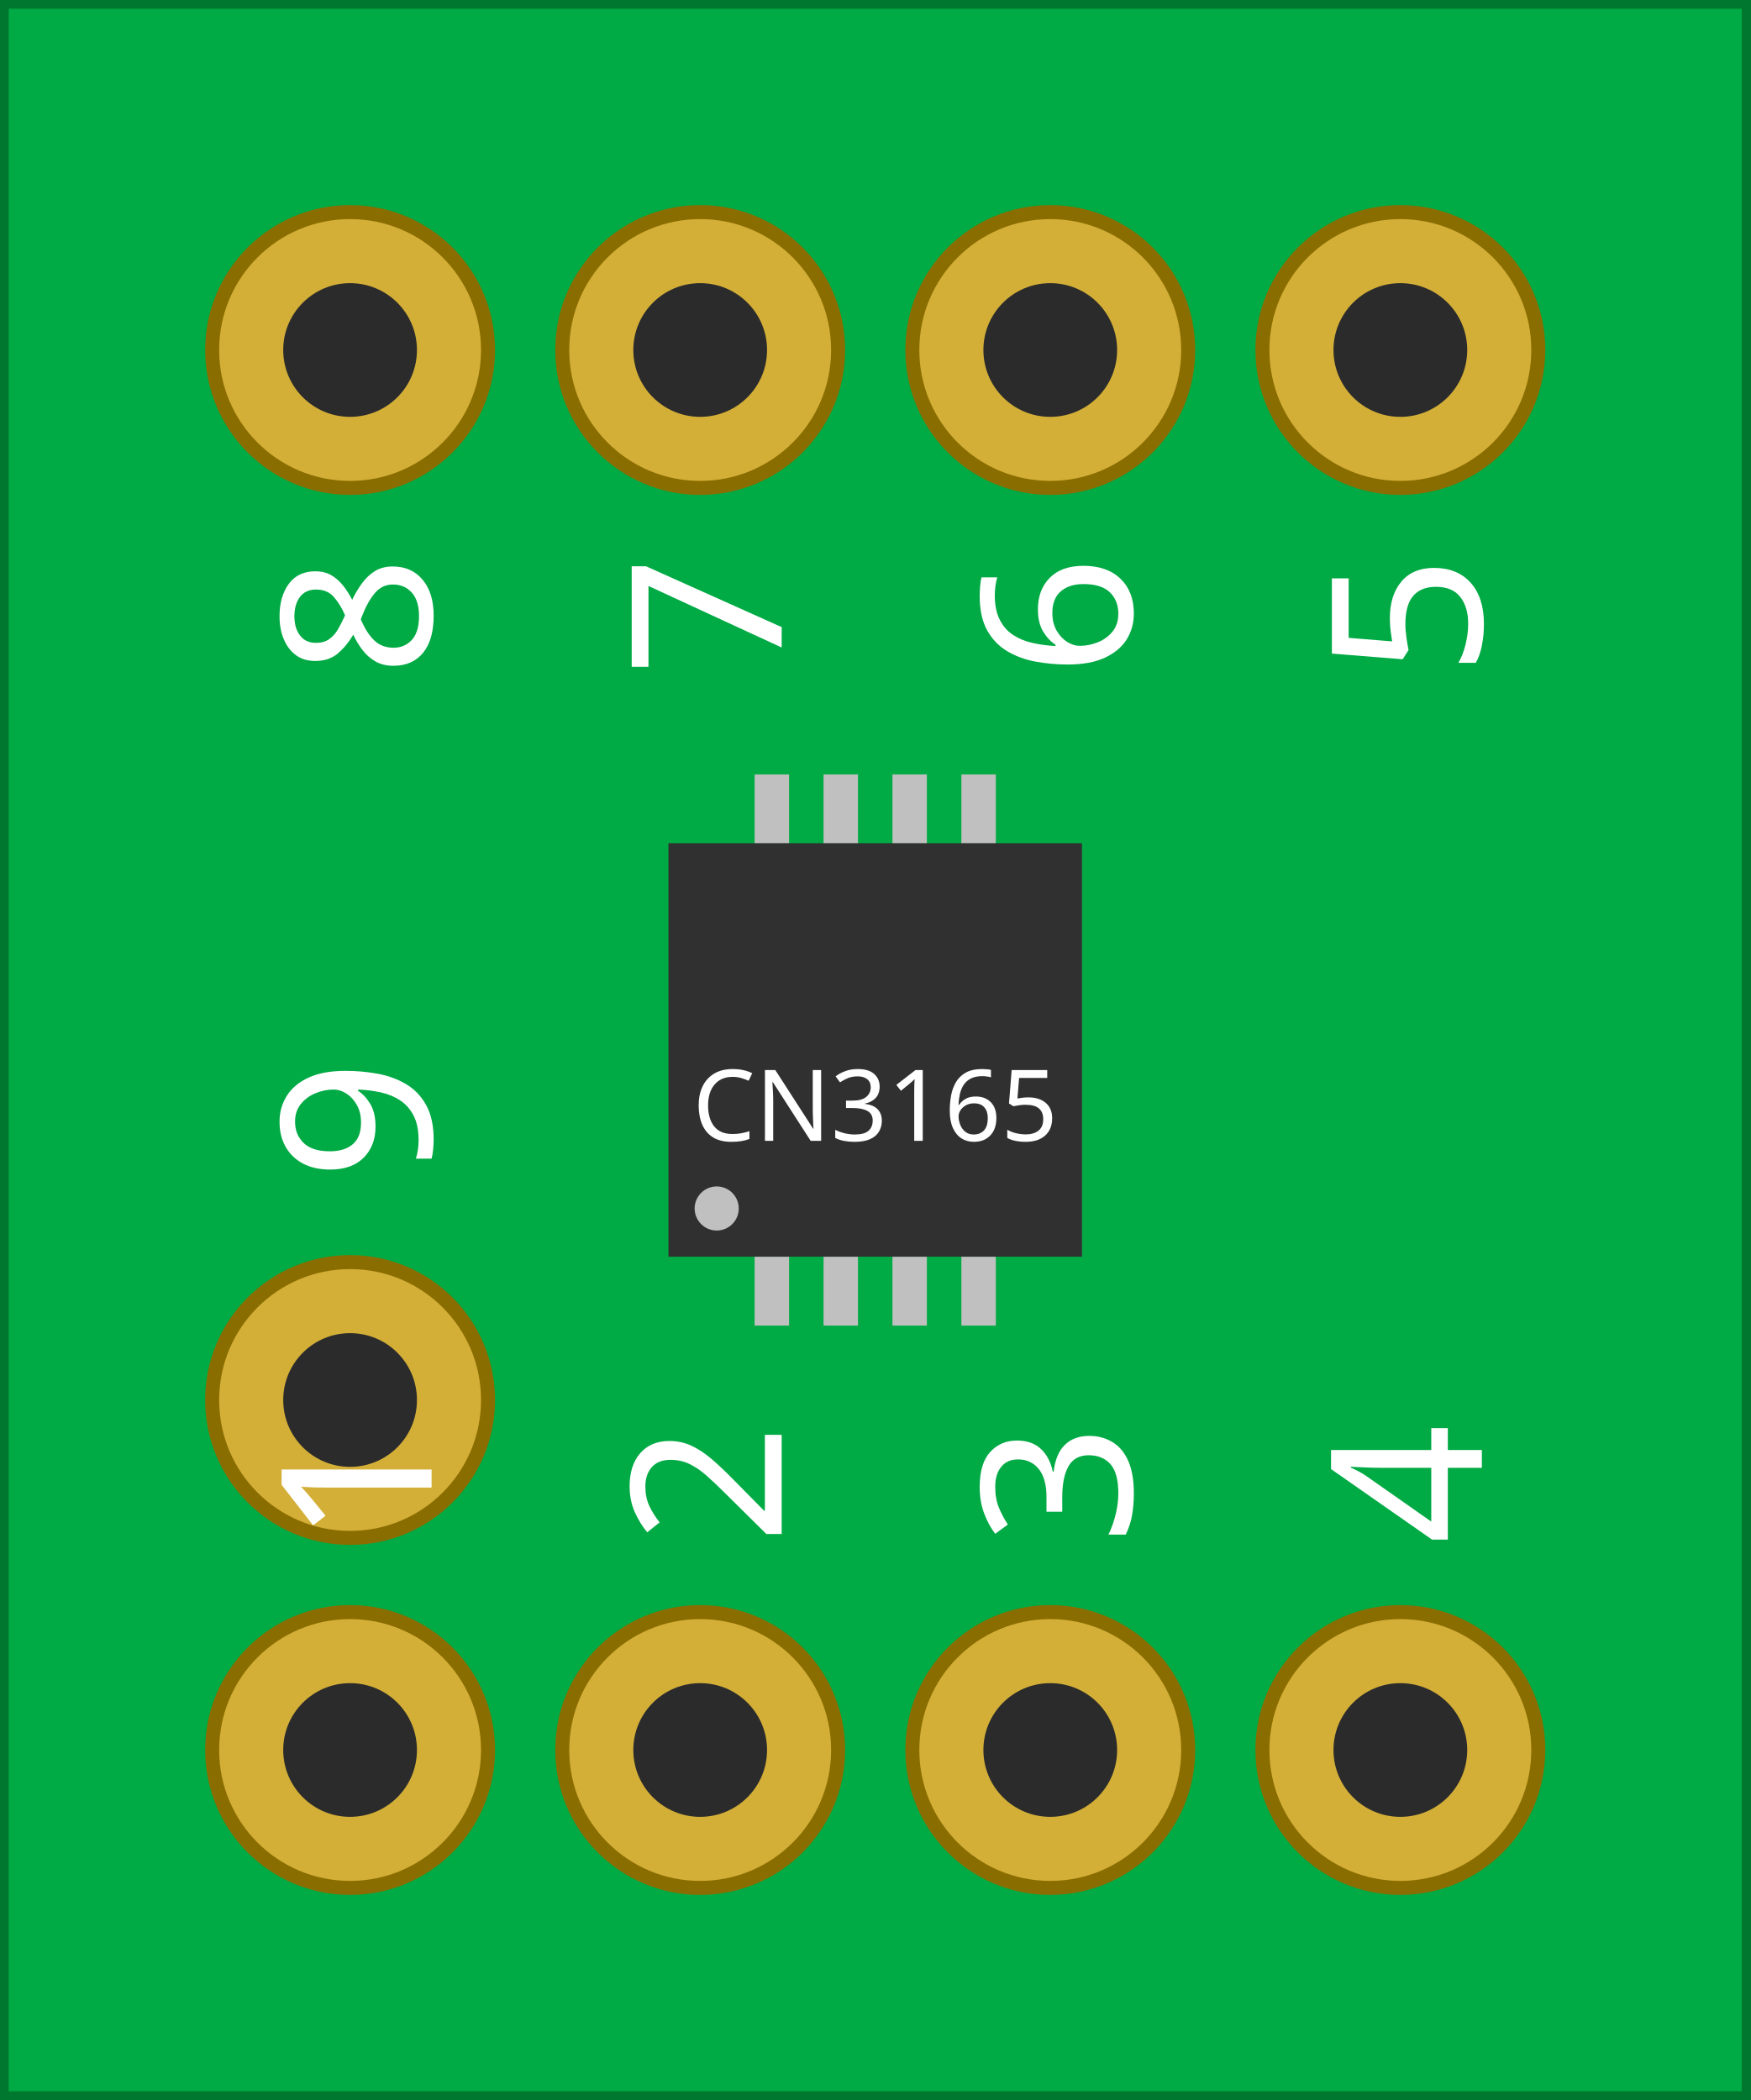
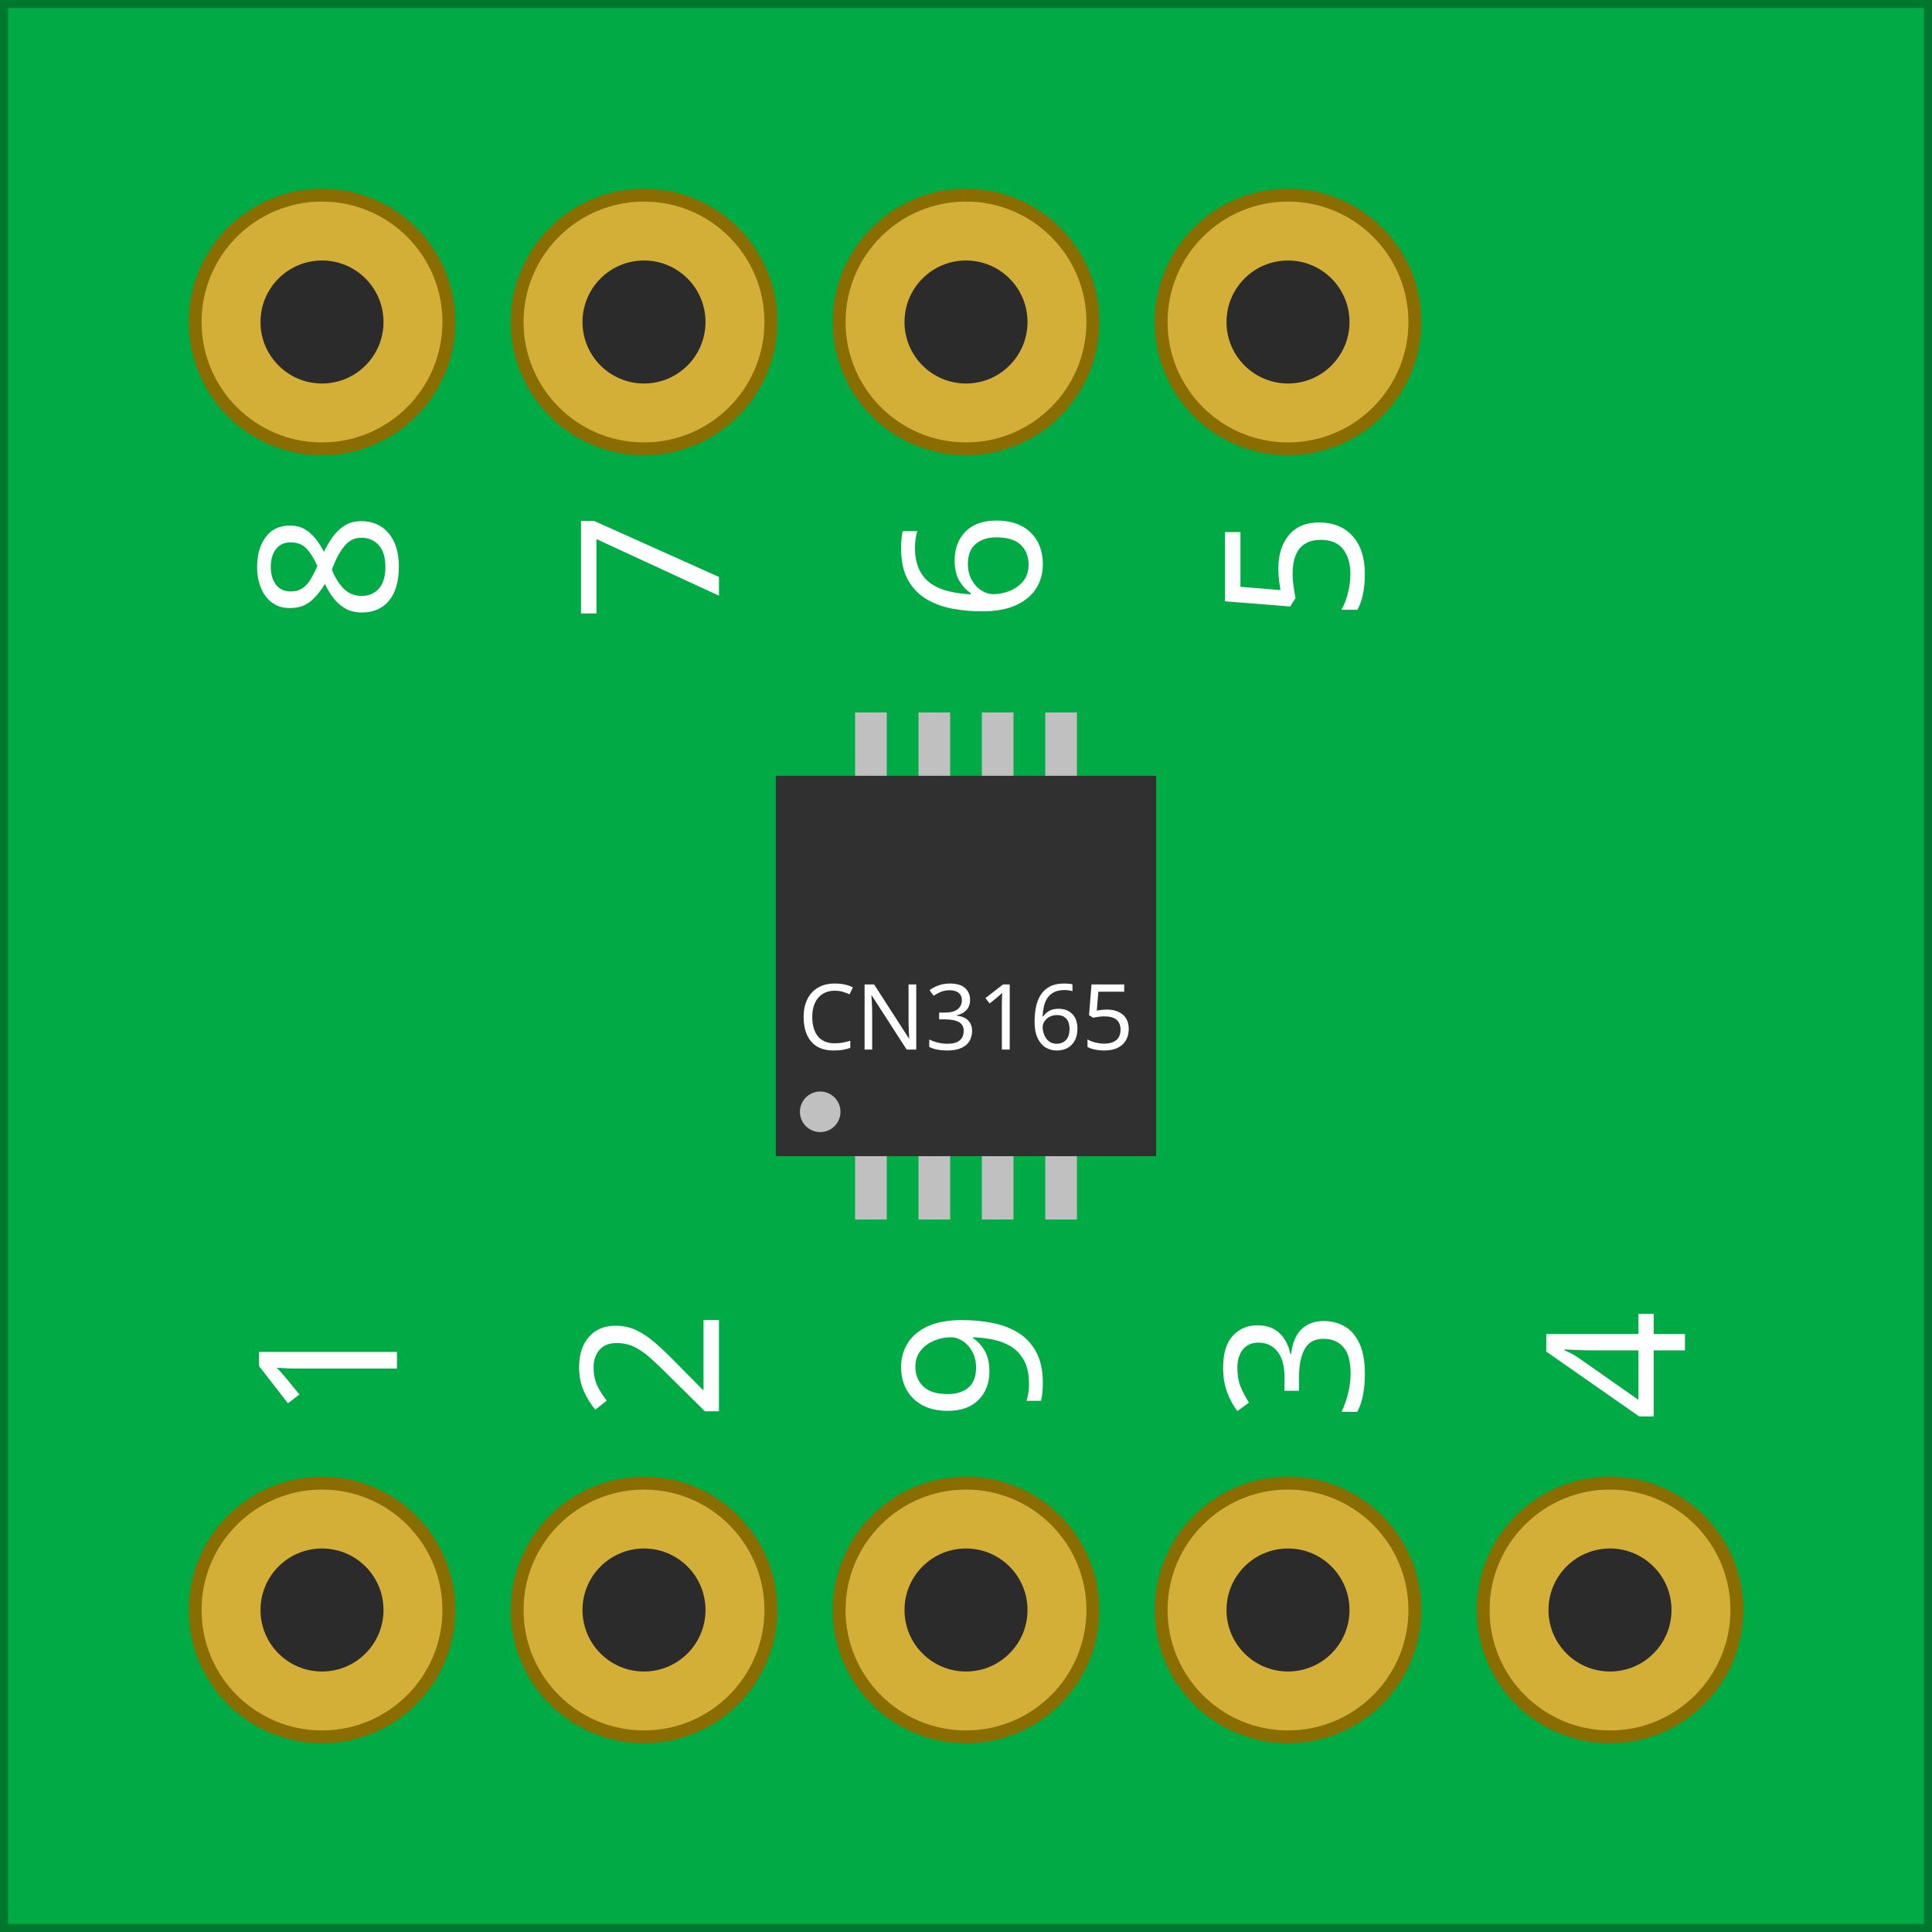
- <svg xmlns="http://www.w3.org/2000/svg" width="12.70mm" height="15.24mm" viewBox="0 0 500 600">
+ <svg xmlns="http://www.w3.org/2000/svg" width="15.24mm" height="15.24mm" viewBox="0 0 600 600">
  <g id="breadboard">
-     <rect x="0" y="0" width="500" height="600" fill="#00aa44" stroke="#00772f" stroke-width="5" />
-     <rect x="215.55" y="221.26" width="9.84" height="19.68" fill="#c0c0c0" stroke="none" />
-     <rect x="215.55" y="359.06" width="9.84" height="19.68" fill="#c0c0c0" stroke="none" />
-     <rect x="235.24" y="221.26" width="9.84" height="19.68" fill="#c0c0c0" stroke="none" />
-     <rect x="235.24" y="359.06" width="9.84" height="19.68" fill="#c0c0c0" stroke="none" />
-     <rect x="254.92" y="221.26" width="9.84" height="19.68" fill="#c0c0c0" stroke="none" />
-     <rect x="254.92" y="359.06" width="9.84" height="19.68" fill="#c0c0c0" stroke="none" />
-     <rect x="274.61" y="221.26" width="9.84" height="19.68" fill="#c0c0c0" stroke="none" />
-     <rect x="274.61" y="359.06" width="9.84" height="19.68" fill="#c0c0c0" stroke="none" />
-     <rect x="190.94" y="240.94" width="118.11" height="118.11" fill="#303030" stroke="none" />
-     <circle cx="204.72" cy="345.28" r="6.30" fill="#c0c0c0" stroke="none" />
-     <text x="250.00" y="314.96" font-size="28.35" fill="#ffffff" text-anchor="middle" dominant-baseline="central" font-family="DroidSans">CN3165</text>
+     <rect x="0" y="0" width="600" height="600" fill="#00aa44" stroke="#00772f" stroke-width="5" />
+     <rect x="265.55" y="221.26" width="9.84" height="19.68" fill="#c0c0c0" stroke="none" />
+     <rect x="265.55" y="359.06" width="9.84" height="19.68" fill="#c0c0c0" stroke="none" />
+     <rect x="285.24" y="221.26" width="9.84" height="19.68" fill="#c0c0c0" stroke="none" />
+     <rect x="285.24" y="359.06" width="9.84" height="19.68" fill="#c0c0c0" stroke="none" />
+     <rect x="304.92" y="221.26" width="9.84" height="19.68" fill="#c0c0c0" stroke="none" />
+     <rect x="304.92" y="359.06" width="9.84" height="19.68" fill="#c0c0c0" stroke="none" />
+     <rect x="324.61" y="221.26" width="9.84" height="19.68" fill="#c0c0c0" stroke="none" />
+     <rect x="324.61" y="359.06" width="9.84" height="19.68" fill="#c0c0c0" stroke="none" />
+     <rect x="240.94" y="240.94" width="118.11" height="118.11" fill="#303030" stroke="none" />
+     <circle cx="254.72" cy="345.28" r="6.30" fill="#c0c0c0" stroke="none" />
+     <text x="300.00" y="314.96" font-size="28.35" fill="#ffffff" text-anchor="middle" dominant-baseline="central" font-family="DroidSans">CN3165</text>
+     <circle id="connector7pin" connectorname="FB" cx="100.0" cy="100.0" r="39.4" fill="#d4af37" stroke="#8a6d00" stroke-width="4" />
+     <circle cx="100.0" cy="100.0" r="19.1" fill="#2b2b2b" />
+     <text x="100.0" y="176" font-size="60" fill="#ffffff" text-anchor="middle" dominant-baseline="central" font-family="DroidSans" transform="rotate(-90 100.0 176)">8</text>
+     <circle id="connector6pin" connectorname="CHRG" cx="200.0" cy="100.0" r="39.4" fill="#d4af37" stroke="#8a6d00" stroke-width="4" />
+     <circle cx="200.0" cy="100.0" r="19.1" fill="#2b2b2b" />
+     <text x="200.0" y="176" font-size="60" fill="#ffffff" text-anchor="middle" dominant-baseline="central" font-family="DroidSans" transform="rotate(-90 200.0 176)">7</text>
+     <circle id="connector5pin" connectorname="DONE" cx="300.0" cy="100.0" r="39.4" fill="#d4af37" stroke="#8a6d00" stroke-width="4" />
+     <circle cx="300.0" cy="100.0" r="19.1" fill="#2b2b2b" />
+     <text x="300.0" y="176" font-size="60" fill="#ffffff" text-anchor="middle" dominant-baseline="central" font-family="DroidSans" transform="rotate(-90 300.0 176)">6</text>
+     <circle id="connector4pin" connectorname="BAT" cx="400.0" cy="100.0" r="39.4" fill="#d4af37" stroke="#8a6d00" stroke-width="4" />
+     <circle cx="400.0" cy="100.0" r="19.1" fill="#2b2b2b" />
+     <text x="400.0" y="176" font-size="60" fill="#ffffff" text-anchor="middle" dominant-baseline="central" font-family="DroidSans" transform="rotate(-90 400.0 176)">5</text>
    <circle id="connector0pin" connectorname="TEMP" cx="100.0" cy="500.0" r="39.4" fill="#d4af37" stroke="#8a6d00" stroke-width="4" />
    <circle cx="100.0" cy="500.0" r="19.1" fill="#2b2b2b" />
-     <circle id="connector7pin" connectorname="FB" cx="100.0" cy="100.0" r="39.4" fill="#d4af37" stroke="#8a6d00" stroke-width="4" />
-     <circle cx="100.0" cy="100.0" r="19.1" fill="#2b2b2b" />
+     <text x="100.0" y="424" font-size="60" fill="#ffffff" text-anchor="middle" dominant-baseline="central" font-family="DroidSans" transform="rotate(-90 100.0 424)">1</text>
    <circle id="connector1pin" connectorname="ISET" cx="200.0" cy="500.0" r="39.4" fill="#d4af37" stroke="#8a6d00" stroke-width="4" />
    <circle cx="200.0" cy="500.0" r="19.1" fill="#2b2b2b" />
-     <circle id="connector6pin" connectorname="CHRG" cx="200.0" cy="100.0" r="39.4" fill="#d4af37" stroke="#8a6d00" stroke-width="4" />
-     <circle cx="200.0" cy="100.0" r="19.1" fill="#2b2b2b" />
-     <circle id="connector2pin" connectorname="GND" cx="300.0" cy="500.0" r="39.4" fill="#d4af37" stroke="#8a6d00" stroke-width="4" />
+     <text x="200.0" y="424" font-size="60" fill="#ffffff" text-anchor="middle" dominant-baseline="central" font-family="DroidSans" transform="rotate(-90 200.0 424)">2</text>
+     <circle id="connector8pin" connectorname="EPAD" cx="300.0" cy="500.0" r="39.4" fill="#d4af37" stroke="#8a6d00" stroke-width="4" />
    <circle cx="300.0" cy="500.0" r="19.1" fill="#2b2b2b" />
-     <circle id="connector5pin" connectorname="DONE" cx="300.0" cy="100.0" r="39.4" fill="#d4af37" stroke="#8a6d00" stroke-width="4" />
-     <circle cx="300.0" cy="100.0" r="19.1" fill="#2b2b2b" />
-     <circle id="connector3pin" connectorname="VIN" cx="400.0" cy="500.0" r="39.4" fill="#d4af37" stroke="#8a6d00" stroke-width="4" />
+     <text x="300.0" y="424" font-size="60" fill="#ffffff" text-anchor="middle" dominant-baseline="central" font-family="DroidSans" transform="rotate(-90 300.0 424)">9</text>
+     <circle id="connector2pin" connectorname="GND" cx="400.0" cy="500.0" r="39.4" fill="#d4af37" stroke="#8a6d00" stroke-width="4" />
    <circle cx="400.0" cy="500.0" r="19.1" fill="#2b2b2b" />
-     <circle id="connector4pin" connectorname="BAT" cx="400.0" cy="100.0" r="39.4" fill="#d4af37" stroke="#8a6d00" stroke-width="4" />
-     <circle cx="400.0" cy="100.0" r="19.1" fill="#2b2b2b" />
-     <circle id="connector8pin" connectorname="EPAD" cx="100.0" cy="400.0" r="39.4" fill="#d4af37" stroke="#8a6d00" stroke-width="4" />
-     <circle cx="100.0" cy="400.0" r="19.1" fill="#2b2b2b" />
-     <text x="100.0" y="176" font-size="60" fill="#ffffff" text-anchor="middle" dominant-baseline="central" font-family="DroidSans" transform="rotate(-90 100.0 176)">8</text>
-     <text x="100.0" y="424" font-size="60" fill="#ffffff" text-anchor="middle" dominant-baseline="central" font-family="DroidSans" transform="rotate(-90 100.0 424)">1</text>
-     <text x="200.0" y="176" font-size="60" fill="#ffffff" text-anchor="middle" dominant-baseline="central" font-family="DroidSans" transform="rotate(-90 200.0 176)">7</text>
-     <text x="200.0" y="424" font-size="60" fill="#ffffff" text-anchor="middle" dominant-baseline="central" font-family="DroidSans" transform="rotate(-90 200.0 424)">2</text>
-     <text x="300.0" y="176" font-size="60" fill="#ffffff" text-anchor="middle" dominant-baseline="central" font-family="DroidSans" transform="rotate(-90 300.0 176)">6</text>
-     <text x="300.0" y="424" font-size="60" fill="#ffffff" text-anchor="middle" dominant-baseline="central" font-family="DroidSans" transform="rotate(-90 300.0 424)">3</text>
-     <text x="400.0" y="176" font-size="60" fill="#ffffff" text-anchor="middle" dominant-baseline="central" font-family="DroidSans" transform="rotate(-90 400.0 176)">5</text>
-     <text x="400.0" y="424" font-size="60" fill="#ffffff" text-anchor="middle" dominant-baseline="central" font-family="DroidSans" transform="rotate(-90 400.0 424)">4</text>
-     <text x="100.0" y="320" font-size="60" fill="#ffffff" text-anchor="middle" dominant-baseline="central" font-family="DroidSans" transform="rotate(-90 100.0 320)">9</text>
+     <text x="400.0" y="424" font-size="60" fill="#ffffff" text-anchor="middle" dominant-baseline="central" font-family="DroidSans" transform="rotate(-90 400.0 424)">3</text>
+     <circle id="connector3pin" connectorname="VIN" cx="500.0" cy="500.0" r="39.4" fill="#d4af37" stroke="#8a6d00" stroke-width="4" />
+     <circle cx="500.0" cy="500.0" r="19.1" fill="#2b2b2b" />
+     <text x="500.0" y="424" font-size="60" fill="#ffffff" text-anchor="middle" dominant-baseline="central" font-family="DroidSans" transform="rotate(-90 500.0 424)">4</text>
  </g>
</svg>
